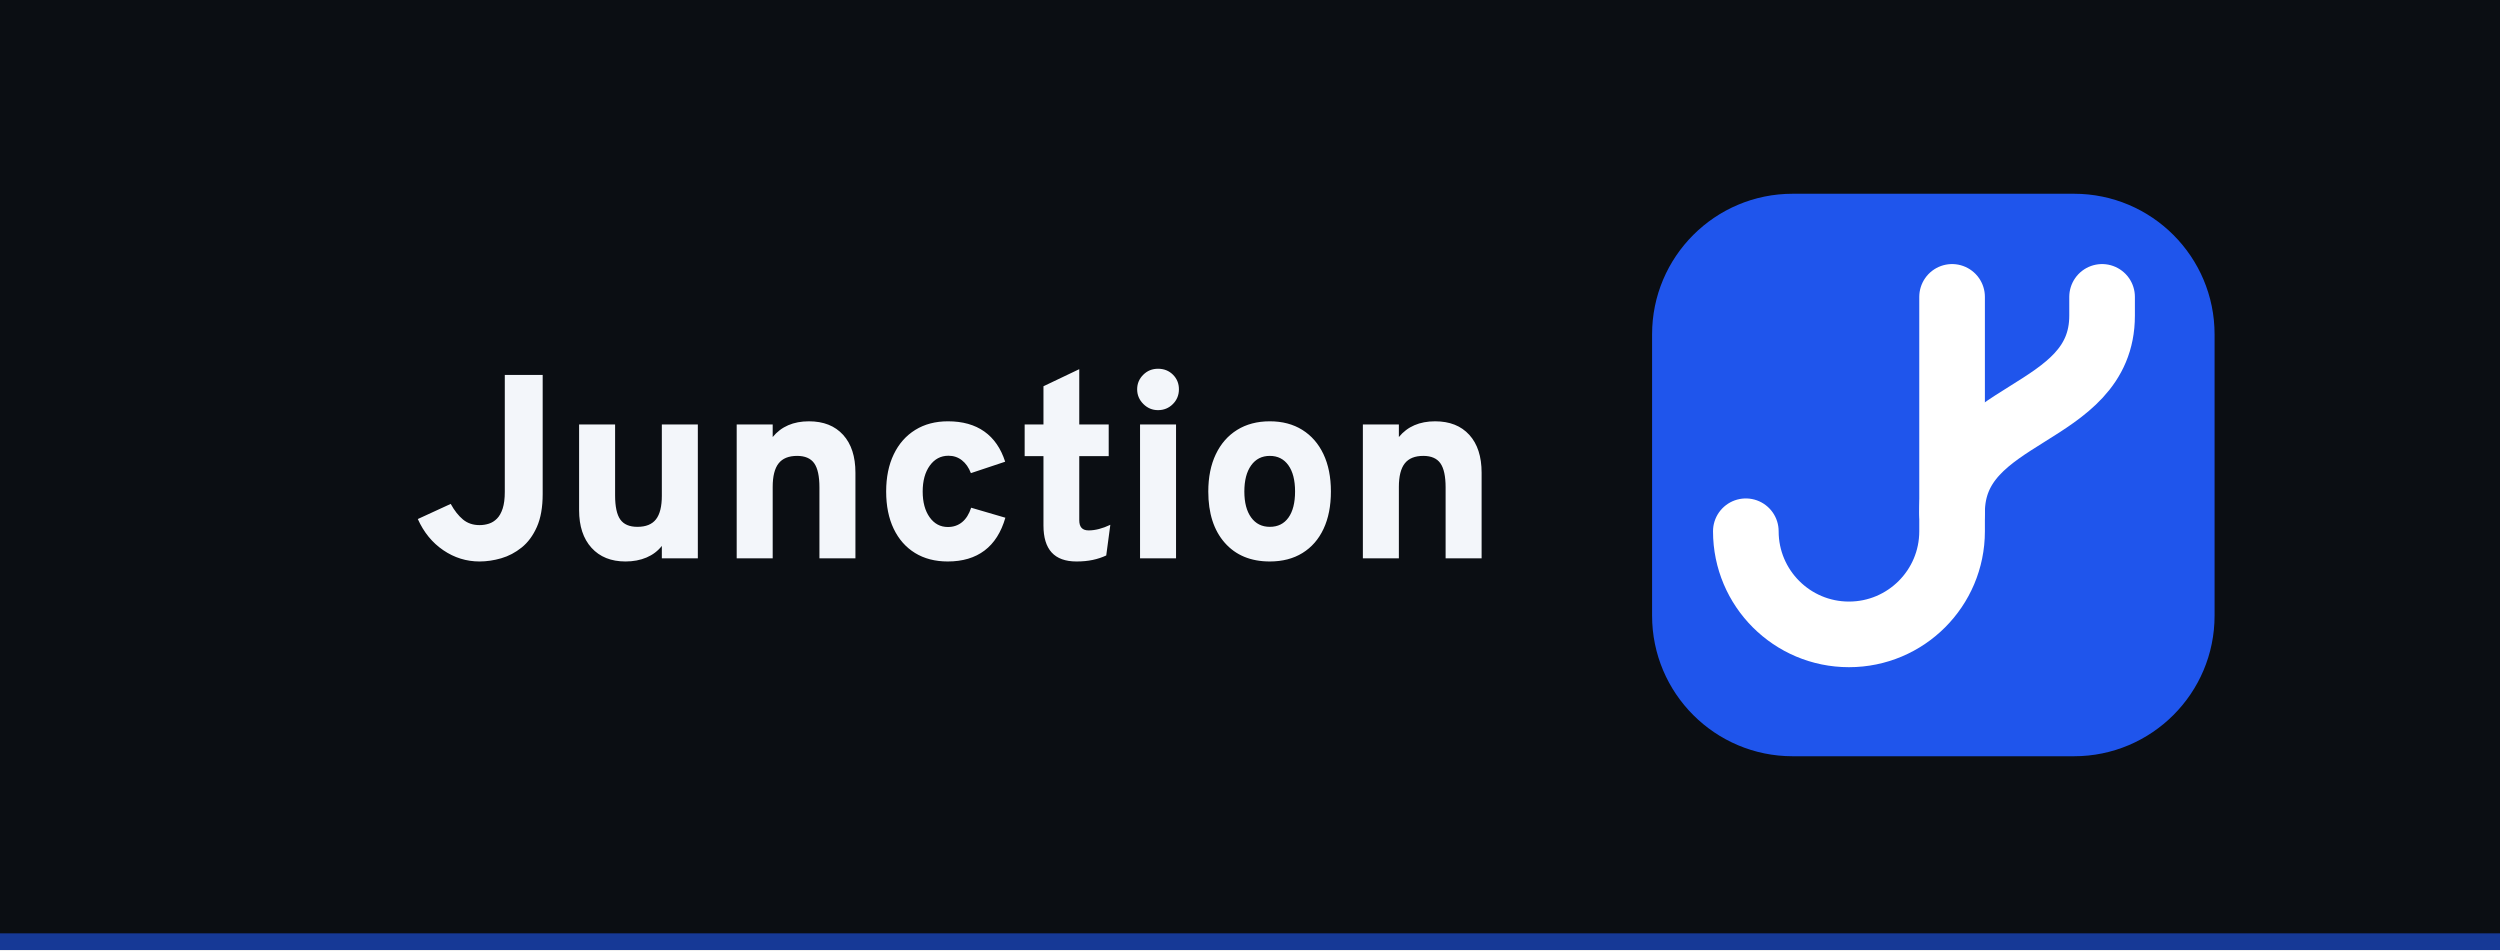
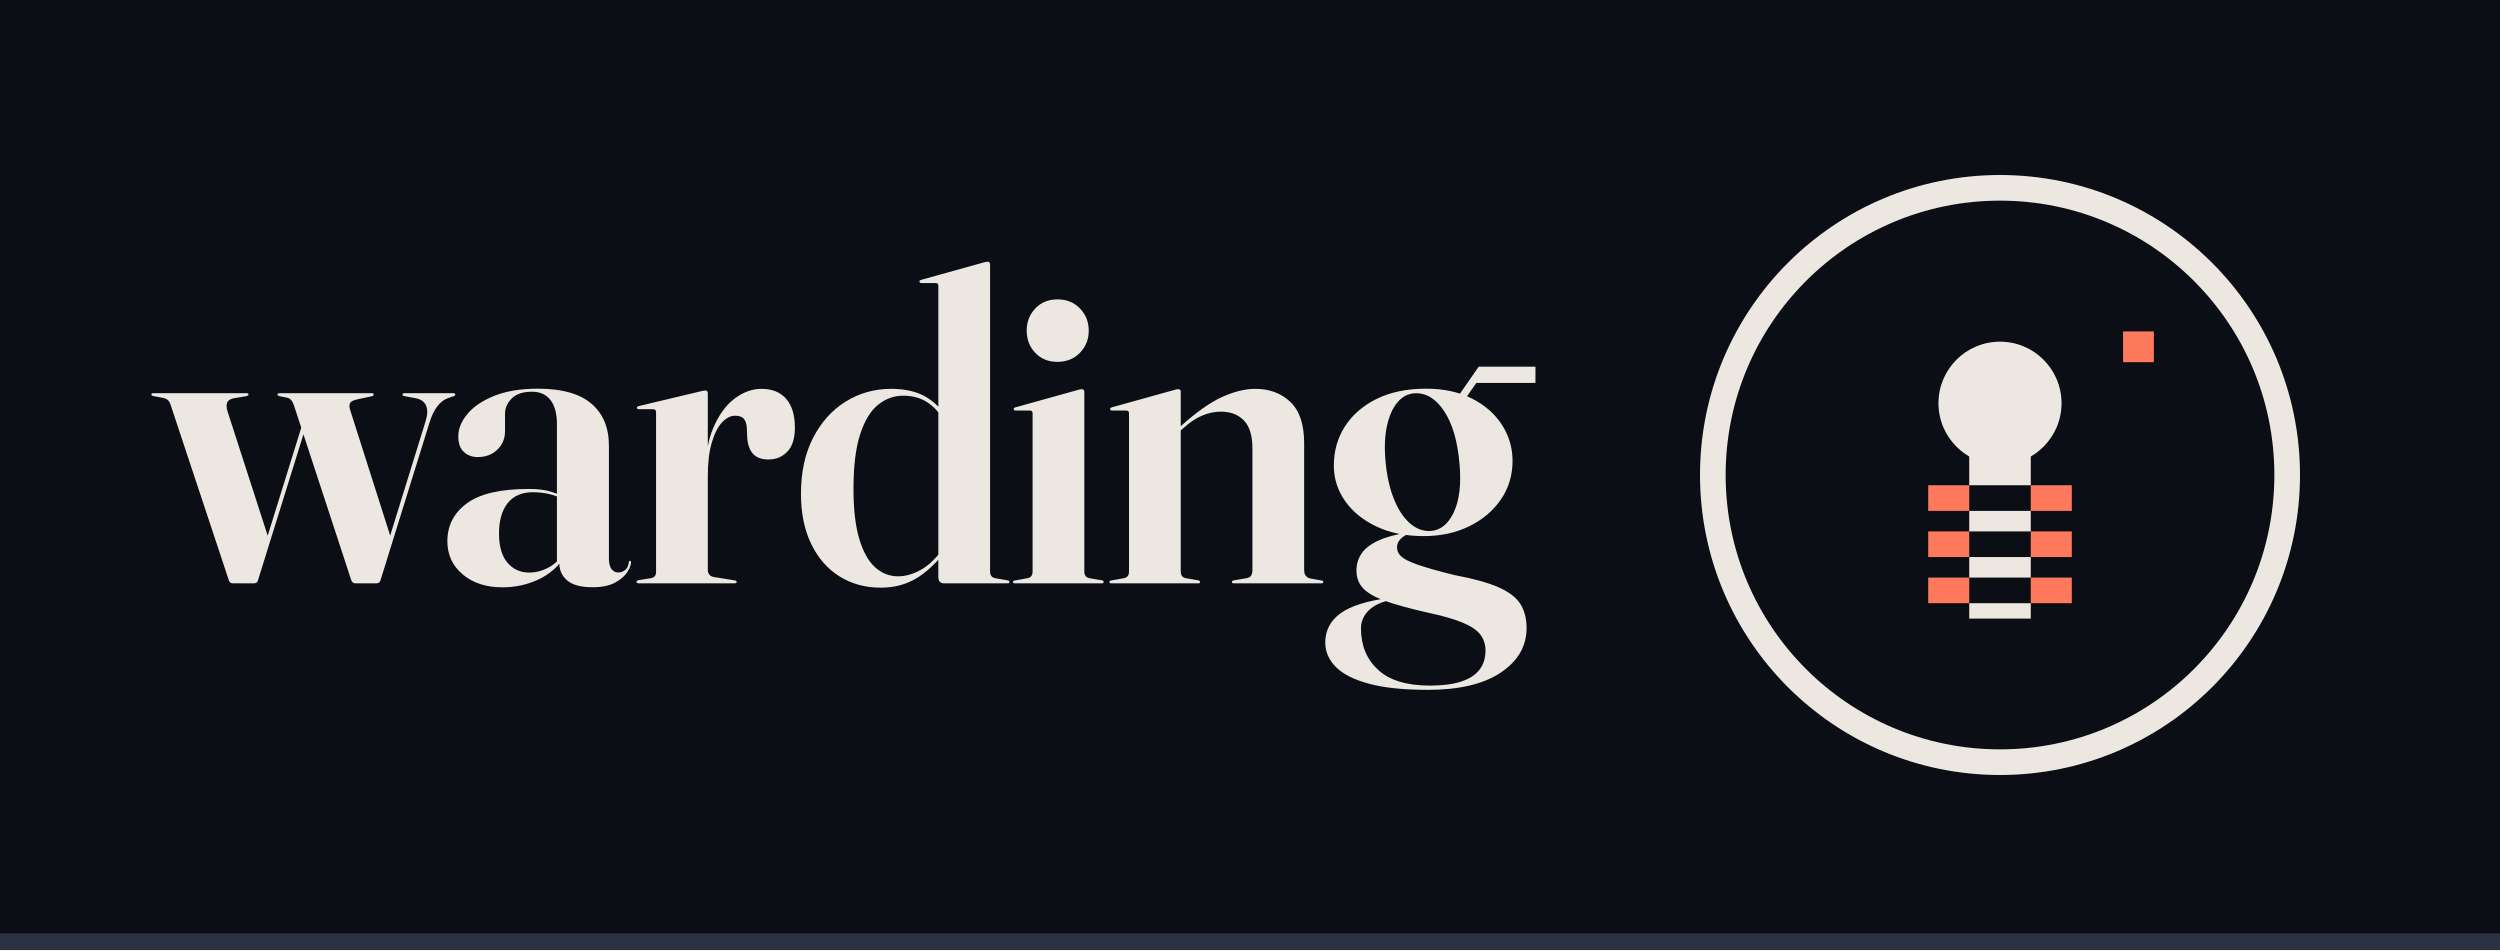
- <svg xmlns="http://www.w3.org/2000/svg" viewBox="0 0 150 57" role="img" aria-label="Junction">
-   <rect width="150" height="57" fill="#0b0e13" />
-   <path d="M0 56.5H150" stroke="#1f55ec" stroke-opacity="0.6" />
-   <path transform="translate(24.88 33.50) scale(0.00786)" fill="#f3f6fa" d="M495.2 24Q345 24 218.6 -61.9Q92.2 -147.8 24 -300L275.2 -415.6Q317 -339.4 368.7 -296.5Q420.4 -253.6 495.6 -253.6Q532.8 -253.6 567 -264.7Q601.2 -275.8 628.5 -303.4Q655.8 -331 671.9 -380.5Q688 -430 688 -506.8V-1400H977.2V-490.4Q977.2 -339.8 933.1 -240.2Q889 -140.6 816.9 -82.7Q744.8 -24.8 660.6 -0.4Q576.4 24 495.2 24Z M1609.6 24Q1444.6 24 1349.9 -80.4Q1255.2 -184.8 1255.2 -368V-1022H1530V-481.2Q1530 -352 1569.8 -296.2Q1609.6 -240.4 1700.4 -240.4Q1797.4 -240.4 1842.1 -297.8Q1886.8 -355.2 1886.8 -477.2V-1022H2161.6V0H1886.8V-94.8Q1841 -36.6 1769.9 -6.3Q1698.8 24 1609.6 24Z M2458.2 0V-1022H2733V-926Q2782.4 -986.2 2851.6 -1016.1Q2920.8 -1046 3009.8 -1046Q3176.6 -1046 3270.6 -942.7Q3364.6 -839.4 3364.6 -653.6V0H3089.8V-541.2Q3089.8 -669.4 3049.9 -725.7Q3010 -782 2919.4 -782Q2823.2 -782 2778.1 -724.7Q2733 -667.4 2733 -545.2V0Z M4069.6 24Q3924.8 24 3819.4 -40.9Q3714 -105.8 3656.6 -225.7Q3599.2 -345.6 3599.2 -510Q3599.2 -673.8 3657.2 -794.2Q3715.2 -914.6 3821.3 -980.3Q3927.4 -1046 4071.2 -1046Q4238.4 -1046 4348.4 -968.2Q4458.4 -890.4 4507.6 -737.6L4246 -650.4Q4221.8 -714 4177.5 -748.6Q4133.2 -783.2 4074.8 -783.2Q3986.8 -783.2 3932.4 -708Q3878 -632.8 3878 -510Q3878 -388 3931 -313.6Q3984 -239.2 4070.4 -239.2Q4133.8 -239.2 4179.1 -276.4Q4224.4 -313.6 4248 -386.4L4509.2 -310Q4461 -143.2 4350.2 -59.6Q4239.4 24 4069.6 24Z M5052.8 24Q4925.4 24 4862.7 -44.6Q4800 -113.2 4800 -250.4V-780.4H4656.4V-1022H4800V-1313.6L5073.2 -1444V-1022H5298V-780.4H5073.2V-290.8Q5073.2 -252.2 5090.7 -232.7Q5108.2 -213.2 5144.8 -213.2Q5220.4 -213.2 5310.4 -256L5279.2 -22Q5231.8 0.4 5176.1 12.2Q5120.4 24 5052.8 24Z M5537.2 0V-1022H5812V0ZM5674.4 -1131.2Q5609.4 -1131.2 5562.3 -1178.3Q5515.2 -1225.4 5515.2 -1290.4Q5515.2 -1355 5561.5 -1401.1Q5607.8 -1447.2 5674.4 -1447.2Q5743 -1447.2 5788.5 -1401.9Q5834 -1356.6 5834 -1290.4Q5834 -1223.8 5787.7 -1177.5Q5741.4 -1131.2 5674.4 -1131.2Z M6527.8 24Q6309.8 24 6184 -118.7Q6058.2 -261.4 6058.2 -510Q6058.2 -674.2 6115.6 -794.6Q6173 -915 6278.5 -980.5Q6384 -1046 6527.8 -1046Q6671 -1046 6775.7 -980.7Q6880.4 -915.4 6937.3 -795.4Q6994.2 -675.4 6994.2 -510.4Q6994.2 -344.6 6938 -224.9Q6881.8 -105.2 6777.1 -40.6Q6672.4 24 6527.8 24ZM6527.8 -240.4Q6620 -240.4 6670.3 -311.1Q6720.6 -381.8 6720.6 -510.4Q6720.6 -639.2 6669.5 -710.6Q6618.4 -782 6527.8 -782Q6437 -782 6385.2 -709.5Q6333.4 -637 6333.4 -510Q6333.4 -383.8 6385.2 -312.1Q6437 -240.4 6527.8 -240.4Z M7238.2 0V-1022H7513V-926Q7562.4 -986.2 7631.6 -1016.1Q7700.8 -1046 7789.8 -1046Q7956.6 -1046 8050.6 -942.7Q8144.6 -839.4 8144.6 -653.6V0H7869.8V-541.2Q7869.8 -669.4 7829.9 -725.7Q7790 -782 7699.4 -782Q7603.2 -782 7558.1 -724.7Q7513 -667.4 7513 -545.2V0Z" />
-   <g transform="translate(98.00 10.50) scale(0.5625)">
-     <rect x="2" y="2" width="60" height="60" rx="15" fill="#1f55ec" />
-     <path d="M34 13v25a11 11 0 0 1-22 0" fill="none" stroke="#ffffff" stroke-width="7.0" stroke-linecap="round" />
-     <path d="M34 36c0-11 16-10 16-21v-2" fill="none" stroke="#ffffff" stroke-width="7.0" stroke-linecap="round" />
+ <svg xmlns="http://www.w3.org/2000/svg" viewBox="0 0 150 57" role="img" aria-label="Warding">
+   <rect width="150" height="57" fill="#0B0E14" />
+   <path d="M0 56.5H150" stroke="#2A3244" />
+   <path transform="translate(9.24 35.00) scale(0.013)" fill="#ECE8E1" d="M461.6 0H365Q357.2 0 352.6 -3.1Q348 -6.2 345.4 -14L77.2 -822.4Q72 -839.4 62.7 -846.8Q53.4 -854.2 37.6 -856.8L-3.2 -864.2Q-8.2 -865.4 -10.1 -867.2Q-12 -869 -12 -871.2Q-12 -875 -9.8 -876.3Q-7.6 -877.6 -4.4 -877.6H427.6Q431.8 -877.6 433.9 -876.1Q436 -874.6 436 -870.8Q436 -868.6 433.9 -867Q431.8 -865.4 426 -863.8L373.2 -855.2Q344.8 -850.8 338 -835.1Q331.2 -819.4 339.4 -793.6L529.8 -204.4L480 -76L699.2 -781.2L716.2 -772.8L479.2 -12Q477.6 -6.2 472.8 -3.1Q468 0 461.6 0ZM1026.8 0H929.8Q922.8 0 917.8 -3.7Q912.8 -7.4 910.2 -15.2L647.4 -816.8Q641 -837.4 632.6 -846.4Q624.2 -855.4 612.4 -857.2L581 -863.4Q574.8 -865 572.3 -866.8Q569.8 -868.6 569.8 -871.2Q569.8 -877.6 578.2 -877.6H1005Q1013.8 -877.6 1013.8 -870.8Q1013.8 -868.2 1011.7 -866.4Q1009.6 -864.6 1003.4 -863L942.8 -850.2Q911.2 -843.8 905 -832.2Q898.8 -820.6 905.8 -798.8L1096.8 -199.2L1042.6 -67.2L1252.6 -745.2Q1267.8 -793 1255.6 -820.6Q1243.4 -848.2 1205.6 -854.8L1156.8 -863.8Q1151 -865.4 1148.9 -867Q1146.8 -868.6 1146.8 -871.2Q1146.8 -875 1149 -876.3Q1151.2 -877.6 1154.8 -877.6H1381.2Q1386.2 -877.6 1388.3 -876.1Q1390.4 -874.6 1390.4 -870.8Q1390.4 -868.2 1388.3 -866.4Q1386.2 -864.6 1380.4 -863L1356.6 -854.8Q1329.2 -845.2 1307.6 -817Q1286 -788.8 1271.6 -742.4L1045.2 -13.6Q1043.2 -6.6 1038.4 -3.3Q1033.6 0 1026.8 0Z M1870.8 -92.6V-101.8L1859.6 -91.6V-736Q1859.6 -807.6 1829.9 -846Q1800.2 -884.4 1744.4 -884.4Q1681.6 -884.4 1650.8 -853Q1620 -821.6 1620 -782.4V-701.2Q1620 -651.4 1584.8 -617.1Q1549.6 -582.8 1494.4 -582.8Q1455.4 -582.8 1429.9 -606.6Q1404.4 -630.4 1404.4 -678.4Q1404.4 -730.6 1446.2 -781.3Q1488 -832 1570.3 -865.2Q1652.6 -898.4 1773 -898.4Q1937.4 -898.4 2018.5 -829.6Q2099.6 -760.8 2099.6 -635.2V-116.4Q2099.6 -81.2 2111.9 -65.6Q2124.2 -50 2142.4 -50Q2159.8 -50 2174.1 -61.1Q2188.4 -72.2 2191.6 -97.6Q2192.2 -101.4 2193.7 -102.7Q2195.2 -104 2196.8 -104Q2199.4 -104 2200.5 -102.7Q2201.6 -101.4 2201.6 -97.6Q2201.6 -79 2184.3 -51.8Q2167 -24.6 2128.1 -3.3Q2089.2 18 2024 18Q1944 18 1907.4 -13.1Q1870.8 -44.2 1870.8 -92.6ZM1354 -194.4Q1354 -303 1444.1 -369.3Q1534.2 -435.6 1729.6 -435.6Q1791.4 -435.6 1830.7 -423.5Q1870 -411.4 1903.6 -393.2L1896 -386Q1862 -402.4 1826.8 -411.4Q1791.6 -420.4 1747.6 -420.4Q1672.8 -420.4 1632.6 -370.4Q1592.4 -320.4 1592.4 -229.2Q1592.4 -141.2 1631.2 -95.4Q1670 -49.6 1732.4 -49.6Q1773.8 -49.6 1814.4 -69.5Q1855 -89.4 1881.8 -126L1892.6 -119.6Q1849.4 -52.6 1772.9 -17.1Q1696.4 18.4 1608 18.4Q1495.4 18.4 1424.7 -41.2Q1354 -100.8 1354 -194.4Z M2544 -499.2Q2544 -630.8 2582.1 -719.3Q2620.2 -807.8 2679.8 -852.7Q2739.4 -897.6 2803.6 -897.6Q2878 -897.6 2918 -851.2Q2958 -804.8 2958 -718.8Q2958 -644.4 2923.2 -608Q2888.4 -571.6 2836.2 -571.6Q2787.6 -571.6 2763.8 -598.7Q2740 -625.8 2737.6 -679.2L2736.4 -710.8Q2735.8 -741.6 2723.8 -757.6Q2711.8 -773.6 2682.4 -773.6Q2650.6 -773.6 2621.7 -742.8Q2592.8 -712 2574.4 -649.6Q2556 -587.2 2556 -493.2ZM2556 -877.2V-545.2V-61.2Q2556 -49.8 2562.6 -41Q2569.2 -32.2 2581.2 -29.6L2680 -13.6Q2685.6 -12.6 2687.4 -11Q2689.2 -9.4 2689.2 -6.4Q2689.2 -3.6 2686.8 -1.8Q2684.4 0 2679.6 0H2236.4Q2232 0 2229.2 -2.3Q2226.4 -4.6 2226.4 -6.8Q2226.4 -9.4 2229.8 -11.8Q2233.2 -14.2 2239.2 -15.2L2293.2 -23.6Q2306.4 -26.2 2311.8 -33.5Q2317.2 -40.8 2317.2 -50.8V-788.4Q2317.2 -795 2314.5 -799.3Q2311.8 -803.6 2304.4 -803.6H2236.4Q2233.6 -803.6 2231.2 -805.7Q2228.8 -807.8 2228.8 -810Q2228.8 -813 2231.2 -815.2Q2233.6 -817.4 2238.4 -818.4L2525.6 -886.8Q2533 -888.8 2537.1 -889.4Q2541.2 -890 2545.2 -890Q2551.2 -890 2553.6 -886Q2556 -882 2556 -877.2Z M3620 -115V-119.8V-1373.2Q3620 -1379.2 3617 -1382.6Q3614 -1386 3606.6 -1386H3541.6Q3537 -1386 3534.9 -1388.1Q3532.8 -1390.2 3532.8 -1393Q3532.8 -1396.6 3535.2 -1398.2Q3537.6 -1399.8 3541.2 -1400.8L3827.8 -1480.6Q3837 -1483.2 3840.5 -1483.8Q3844 -1484.4 3848 -1484.4Q3853.4 -1484.4 3856.1 -1481Q3858.8 -1477.6 3858.8 -1472.8V-55.2Q3858.8 -42 3864.5 -34.1Q3870.2 -26.2 3882.8 -23.6L3937.6 -14.2Q3943.8 -13.6 3945.9 -11.5Q3948 -9.4 3948 -6.4Q3948 -3.6 3945.9 -1.8Q3943.8 0 3939.6 0H3646.4Q3633.6 0 3626.8 -7.2Q3620 -14.4 3620 -29.2ZM2986 -413.4Q2986 -562.8 3041.9 -671.4Q3097.8 -780 3192.2 -838.8Q3286.6 -897.6 3402.4 -897.6Q3500.8 -897.6 3564.2 -859.5Q3627.6 -821.4 3666.4 -753.6L3647.6 -744.8Q3620 -801.2 3572.1 -833.6Q3524.2 -866 3458 -866Q3393.6 -866 3341.6 -823.9Q3289.6 -781.8 3259 -687.3Q3228.4 -592.8 3228.4 -435.4Q3228.4 -296 3254.6 -206.8Q3280.8 -117.6 3327.2 -75Q3373.6 -32.4 3434.4 -32.4Q3483.8 -32.4 3536 -60.4Q3588.2 -88.4 3635.6 -152L3646.8 -139.6Q3575 -52.8 3506.9 -16.4Q3438.8 20 3354.8 20Q3246.8 20 3163.5 -32.3Q3080.2 -84.6 3033.1 -182Q2986 -279.4 2986 -413.4Z M4293.8 -884.4V-55.2Q4293.8 -42 4299.5 -34.1Q4305.2 -26.2 4317.8 -23.6L4372.6 -14.2Q4378.8 -13.6 4380.9 -11.5Q4383 -9.4 4383 -6.4Q4383 -3.6 4380.9 -1.8Q4378.8 0 4374.6 0H3971.8Q3969 0 3966.6 -1.8Q3964.2 -3.6 3964.2 -6.4Q3964.2 -8.6 3966.3 -10.5Q3968.4 -12.4 3973.8 -13.4L4031 -23.6Q4044.2 -26.2 4049.6 -34.1Q4055 -42 4055 -54.4V-784.8Q4055 -790.8 4052 -794.2Q4049 -797.6 4041.6 -797.6H3976.6Q3972 -797.6 3969.9 -799.7Q3967.8 -801.8 3967.8 -804.6Q3967.8 -808.2 3970.2 -809.8Q3972.6 -811.4 3976.2 -812.4L4262.8 -892.2Q4272 -894.8 4275.5 -895.4Q4279 -896 4283 -896Q4288.4 -896 4291.1 -892.6Q4293.8 -889.2 4293.8 -884.4ZM4169.6 -1022.2Q4106.6 -1022.2 4067.2 -1064Q4027.8 -1105.8 4027.8 -1166.2Q4027.8 -1227 4067.6 -1268.8Q4107.4 -1310.6 4169.6 -1310.6Q4233.2 -1310.6 4273.7 -1268.6Q4314.2 -1226.6 4314.2 -1166.2Q4314.2 -1105.8 4273.5 -1064Q4232.8 -1022.2 4169.6 -1022.2Z M4738.8 -884.4V-55.2Q4738.8 -42 4744.5 -34.1Q4750.2 -26.2 4762.8 -23.6L4817.6 -14.2Q4828 -12.4 4828 -6.4Q4828 0 4819.6 0H4416.8Q4414 0 4411.6 -1.8Q4409.2 -3.6 4409.2 -6.4Q4409.2 -8.6 4411.3 -10.5Q4413.4 -12.4 4418.8 -13.4L4476 -23.6Q4489.2 -26.2 4494.6 -34.1Q4500 -42 4500 -54.4V-784.8Q4500 -790.8 4497 -794.2Q4494 -797.6 4486.6 -797.6H4421.6Q4417 -797.6 4414.9 -799.7Q4412.8 -801.8 4412.8 -804.6Q4412.8 -808.2 4415.2 -809.8Q4417.6 -811.4 4421.2 -812.4L4707.8 -892.2Q4717 -894.8 4720.5 -895.4Q4724 -896 4728 -896Q4733.4 -896 4736.1 -892.6Q4738.8 -889.2 4738.8 -884.4ZM4717.6 -686.6 4707.6 -697.2 4743.6 -729.4Q4847.6 -822.6 4929.9 -860.1Q5012.2 -897.6 5083 -897.6Q5181.6 -897.6 5245 -837Q5308.4 -776.4 5308.4 -646.8V-60.8Q5308.4 -44.8 5315.9 -34.9Q5323.4 -25 5338.8 -22L5387.2 -13.4Q5392.6 -12.8 5394.7 -10.9Q5396.8 -9 5396.8 -6.4Q5396.8 -3.6 5394.7 -1.8Q5392.6 0 5388.4 0H4984Q4974.8 0 4974.8 -6.4Q4974.8 -12.4 4986 -14.2L5042.4 -23.6Q5058.8 -26.6 5064.2 -36.5Q5069.6 -46.4 5069.6 -60.8V-622.4Q5069.6 -711.2 5030.3 -751.8Q4991 -792.4 4923.6 -792.4Q4881.6 -792.4 4838.6 -774.6Q4795.6 -756.8 4752.4 -717.6Z M6002.6 -38Q5888.6 -66.2 5831.8 -86.3Q5775 -106.4 5756 -124.4Q5737 -142.4 5737 -165.6Q5737 -188 5753 -204.4Q5769 -220.8 5790.6 -228L5791 -235.6Q5701.4 -221.2 5648.6 -196.3Q5595.8 -171.4 5572.8 -136.8Q5549.8 -102.2 5549.8 -58.8Q5549.8 -10.4 5580 22.3Q5610.2 55 5681.4 80.8Q5752.6 106.6 5875.4 134.4Q5983 157.2 6041.6 182.1Q6100.2 207 6122.8 238.2Q6145.4 269.4 6145.4 309.6Q6145.4 363.4 6116.9 399.6Q6088.4 435.8 6031.5 453.9Q5974.6 472 5889 472Q5728.8 472 5649.7 399.2Q5570.6 326.4 5570.6 207.6Q5570.6 160.8 5606 125.4Q5641.4 90 5709.8 76.8L5708.2 66Q5545.2 87.4 5475.5 138.9Q5405.8 190.4 5405.8 273.2Q5405.8 336.6 5454.7 386Q5503.6 435.4 5608 463.5Q5712.4 491.6 5879 491.6Q6097 491.6 6216 411.8Q6335 332 6335 206Q6335 141 6306.5 95.6Q6278 50.2 6205.7 18.3Q6133.4 -13.6 6002.6 -38ZM6010 -850 6046 -843 6103 -925H6376V-1000H6114ZM6270.2 -565.2Q6270.2 -654.8 6221.9 -730.6Q6173.6 -806.4 6083.9 -852.4Q5994.2 -898.4 5870.6 -898.4Q5739.2 -898.4 5643.8 -851.6Q5548.4 -804.8 5496.9 -724.7Q5445.4 -644.6 5445.4 -543.6Q5445.4 -454.2 5497.1 -380.3Q5548.8 -306.4 5642.1 -262.2Q5735.4 -218 5860.6 -218Q5977 -218 6069.8 -263.2Q6162.6 -308.4 6216.4 -386.9Q6270.2 -465.4 6270.2 -565.2ZM5818.6 -877.2Q5898.4 -880.8 5955.2 -793.7Q6012 -706.6 6025.2 -554Q6038.4 -412.6 5999.5 -328.9Q5960.6 -245.2 5890.2 -241.6Q5839 -239.2 5795 -278.5Q5751 -317.8 5721.9 -391.1Q5692.8 -464.4 5683.8 -564.4Q5675.4 -657.4 5690.7 -727Q5706 -796.6 5739.4 -835.7Q5772.8 -874.8 5818.6 -877.2Z" />
+   <g transform="translate(100.308 8.808) scale(0.61538)">
+     <circle cx="32" cy="32" r="28" fill="none" stroke="#ECE8E1" stroke-width="2.5" />
+     <circle cx="32" cy="25" r="6" fill="#ECE8E1" />
+     <path d="M29 28h6v5h-6zM29 35.5h6v2h-6zM29 40h6v2h-6zM29 44.5h6v1.5h-6z" fill="#ECE8E1" />
+     <rect x="25" y="33" width="4" height="2.5" fill="#FF7A5C" />
+     <rect x="35" y="33" width="4" height="2.5" fill="#FF7A5C" />
+     <rect x="25" y="37.5" width="4" height="2.5" fill="#FF7A5C" />
+     <rect x="35" y="37.5" width="4" height="2.5" fill="#FF7A5C" />
+     <rect x="25" y="42" width="4" height="2.5" fill="#FF7A5C" />
+     <rect x="35" y="42" width="4" height="2.5" fill="#FF7A5C" />
+     <rect x="44" y="18" width="3" height="3" fill="#FF7A5C" />
  </g>
</svg>
